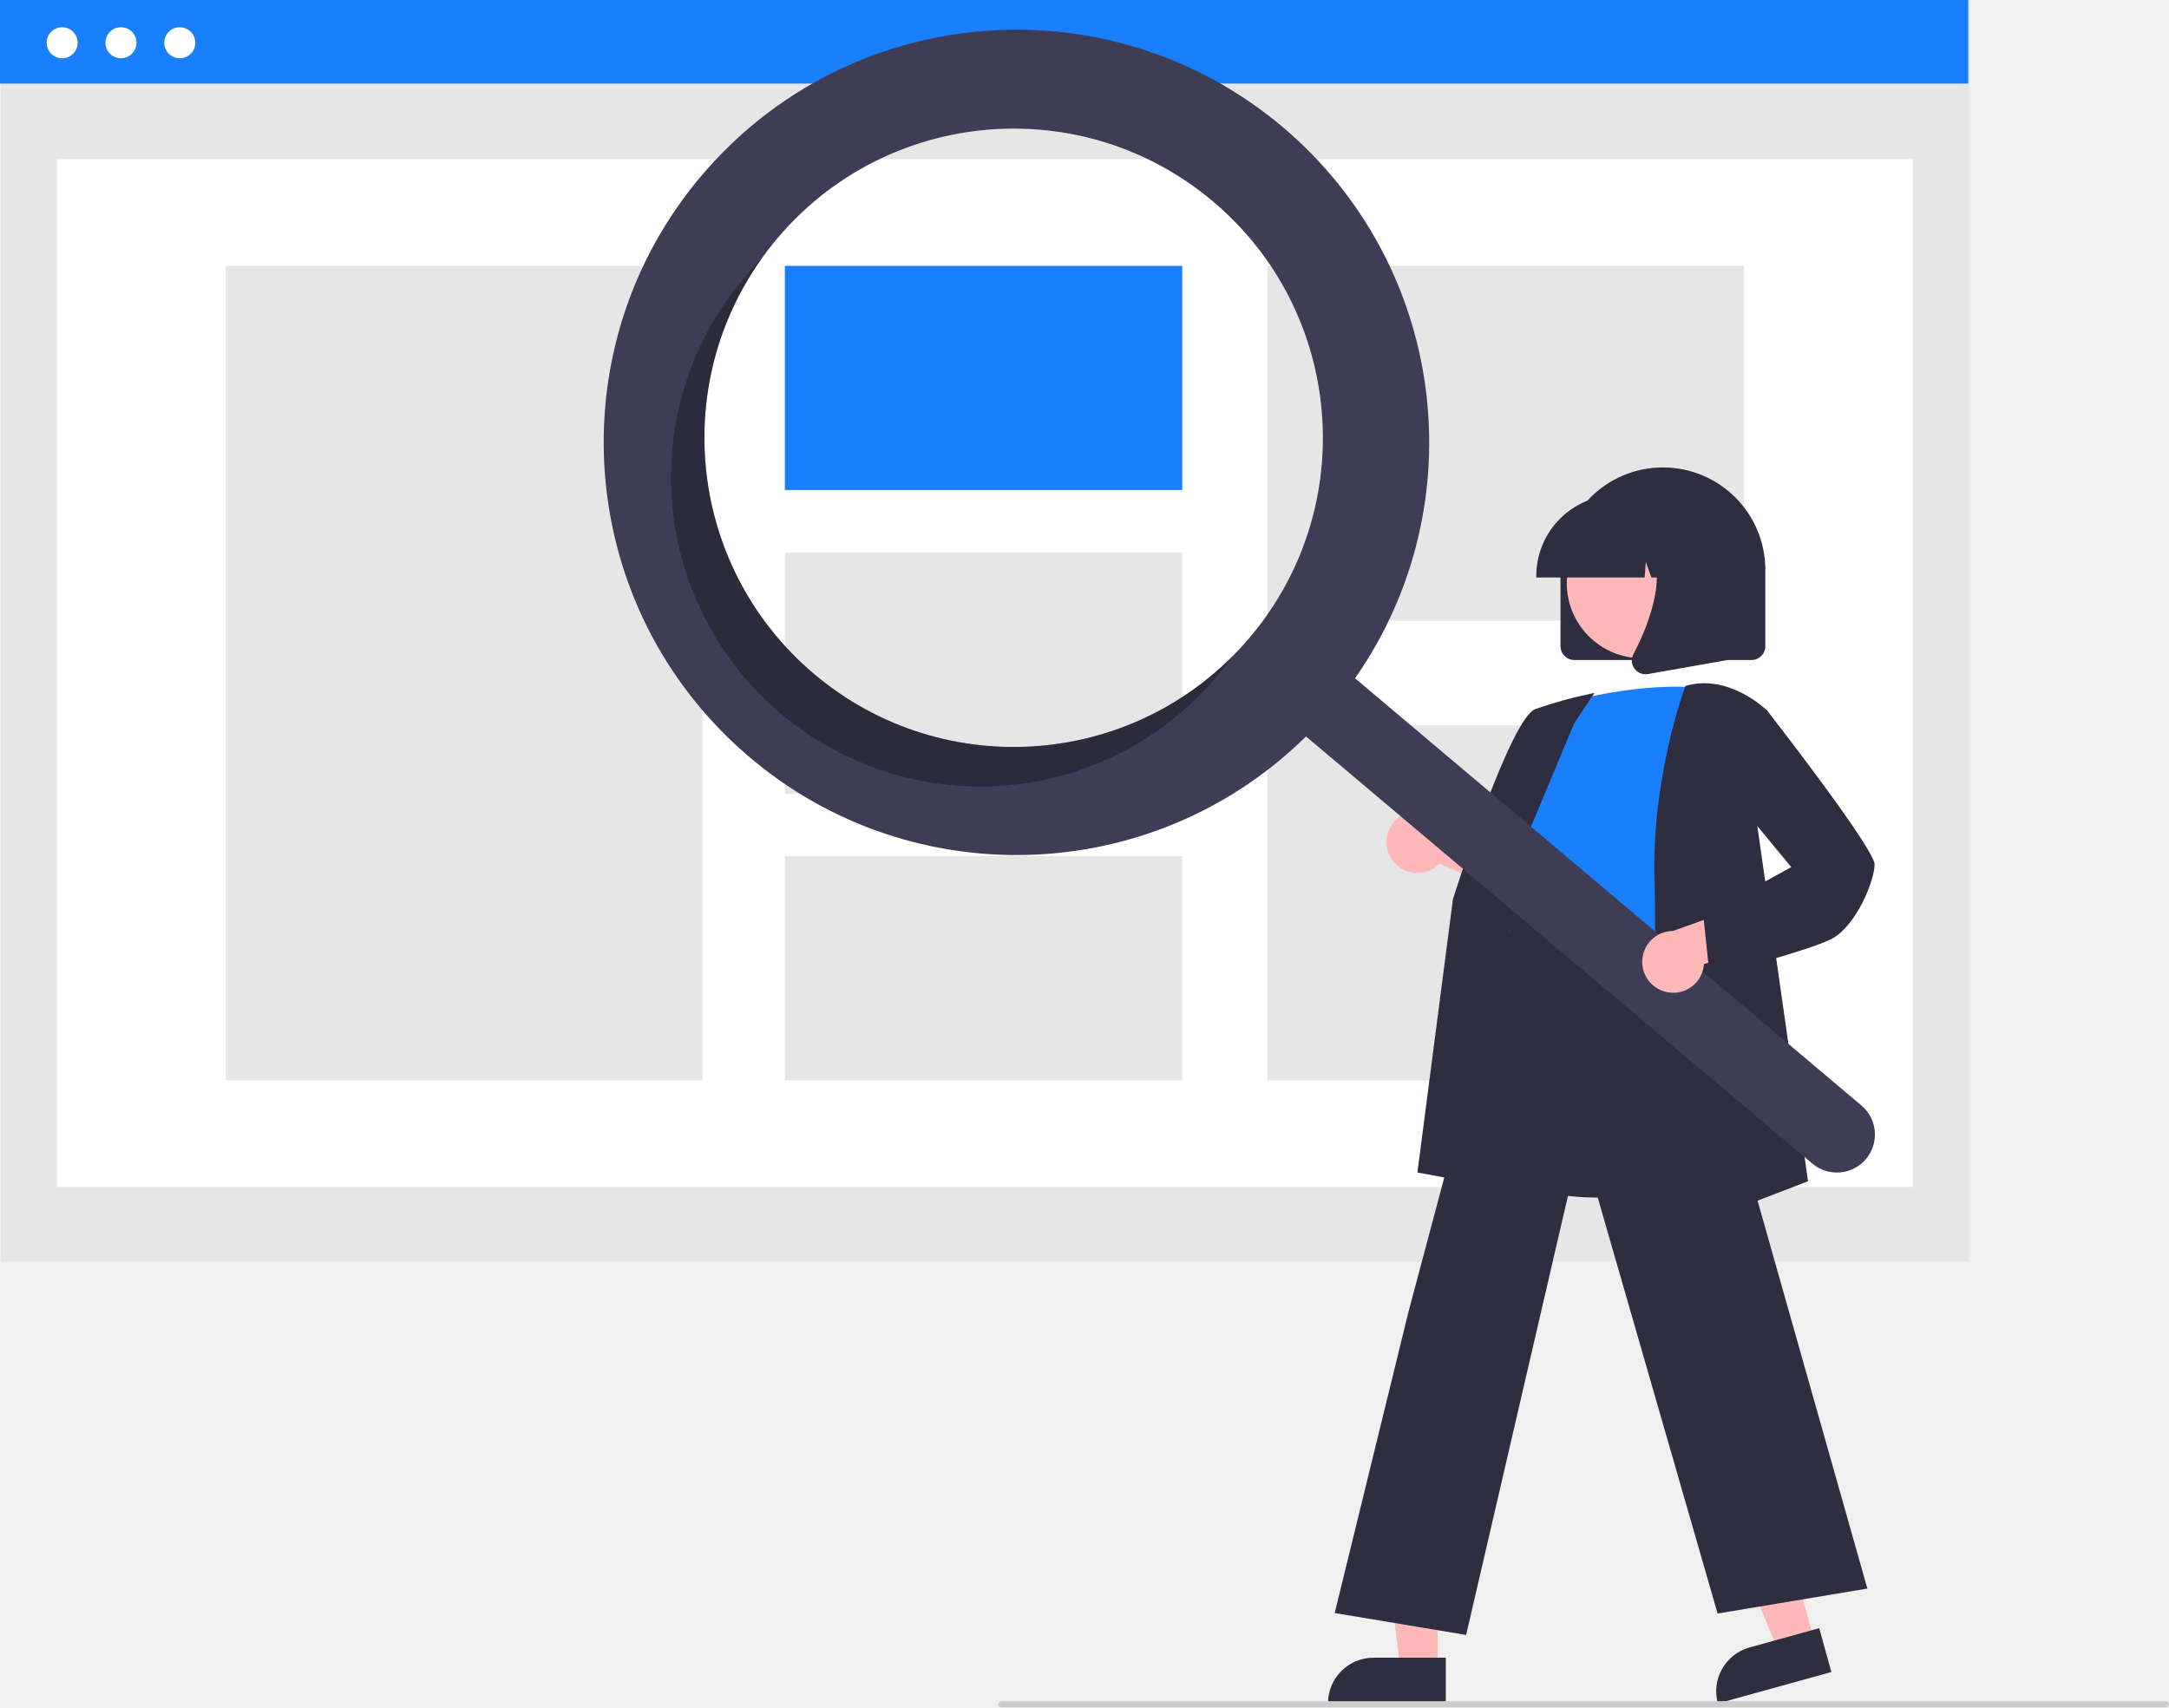
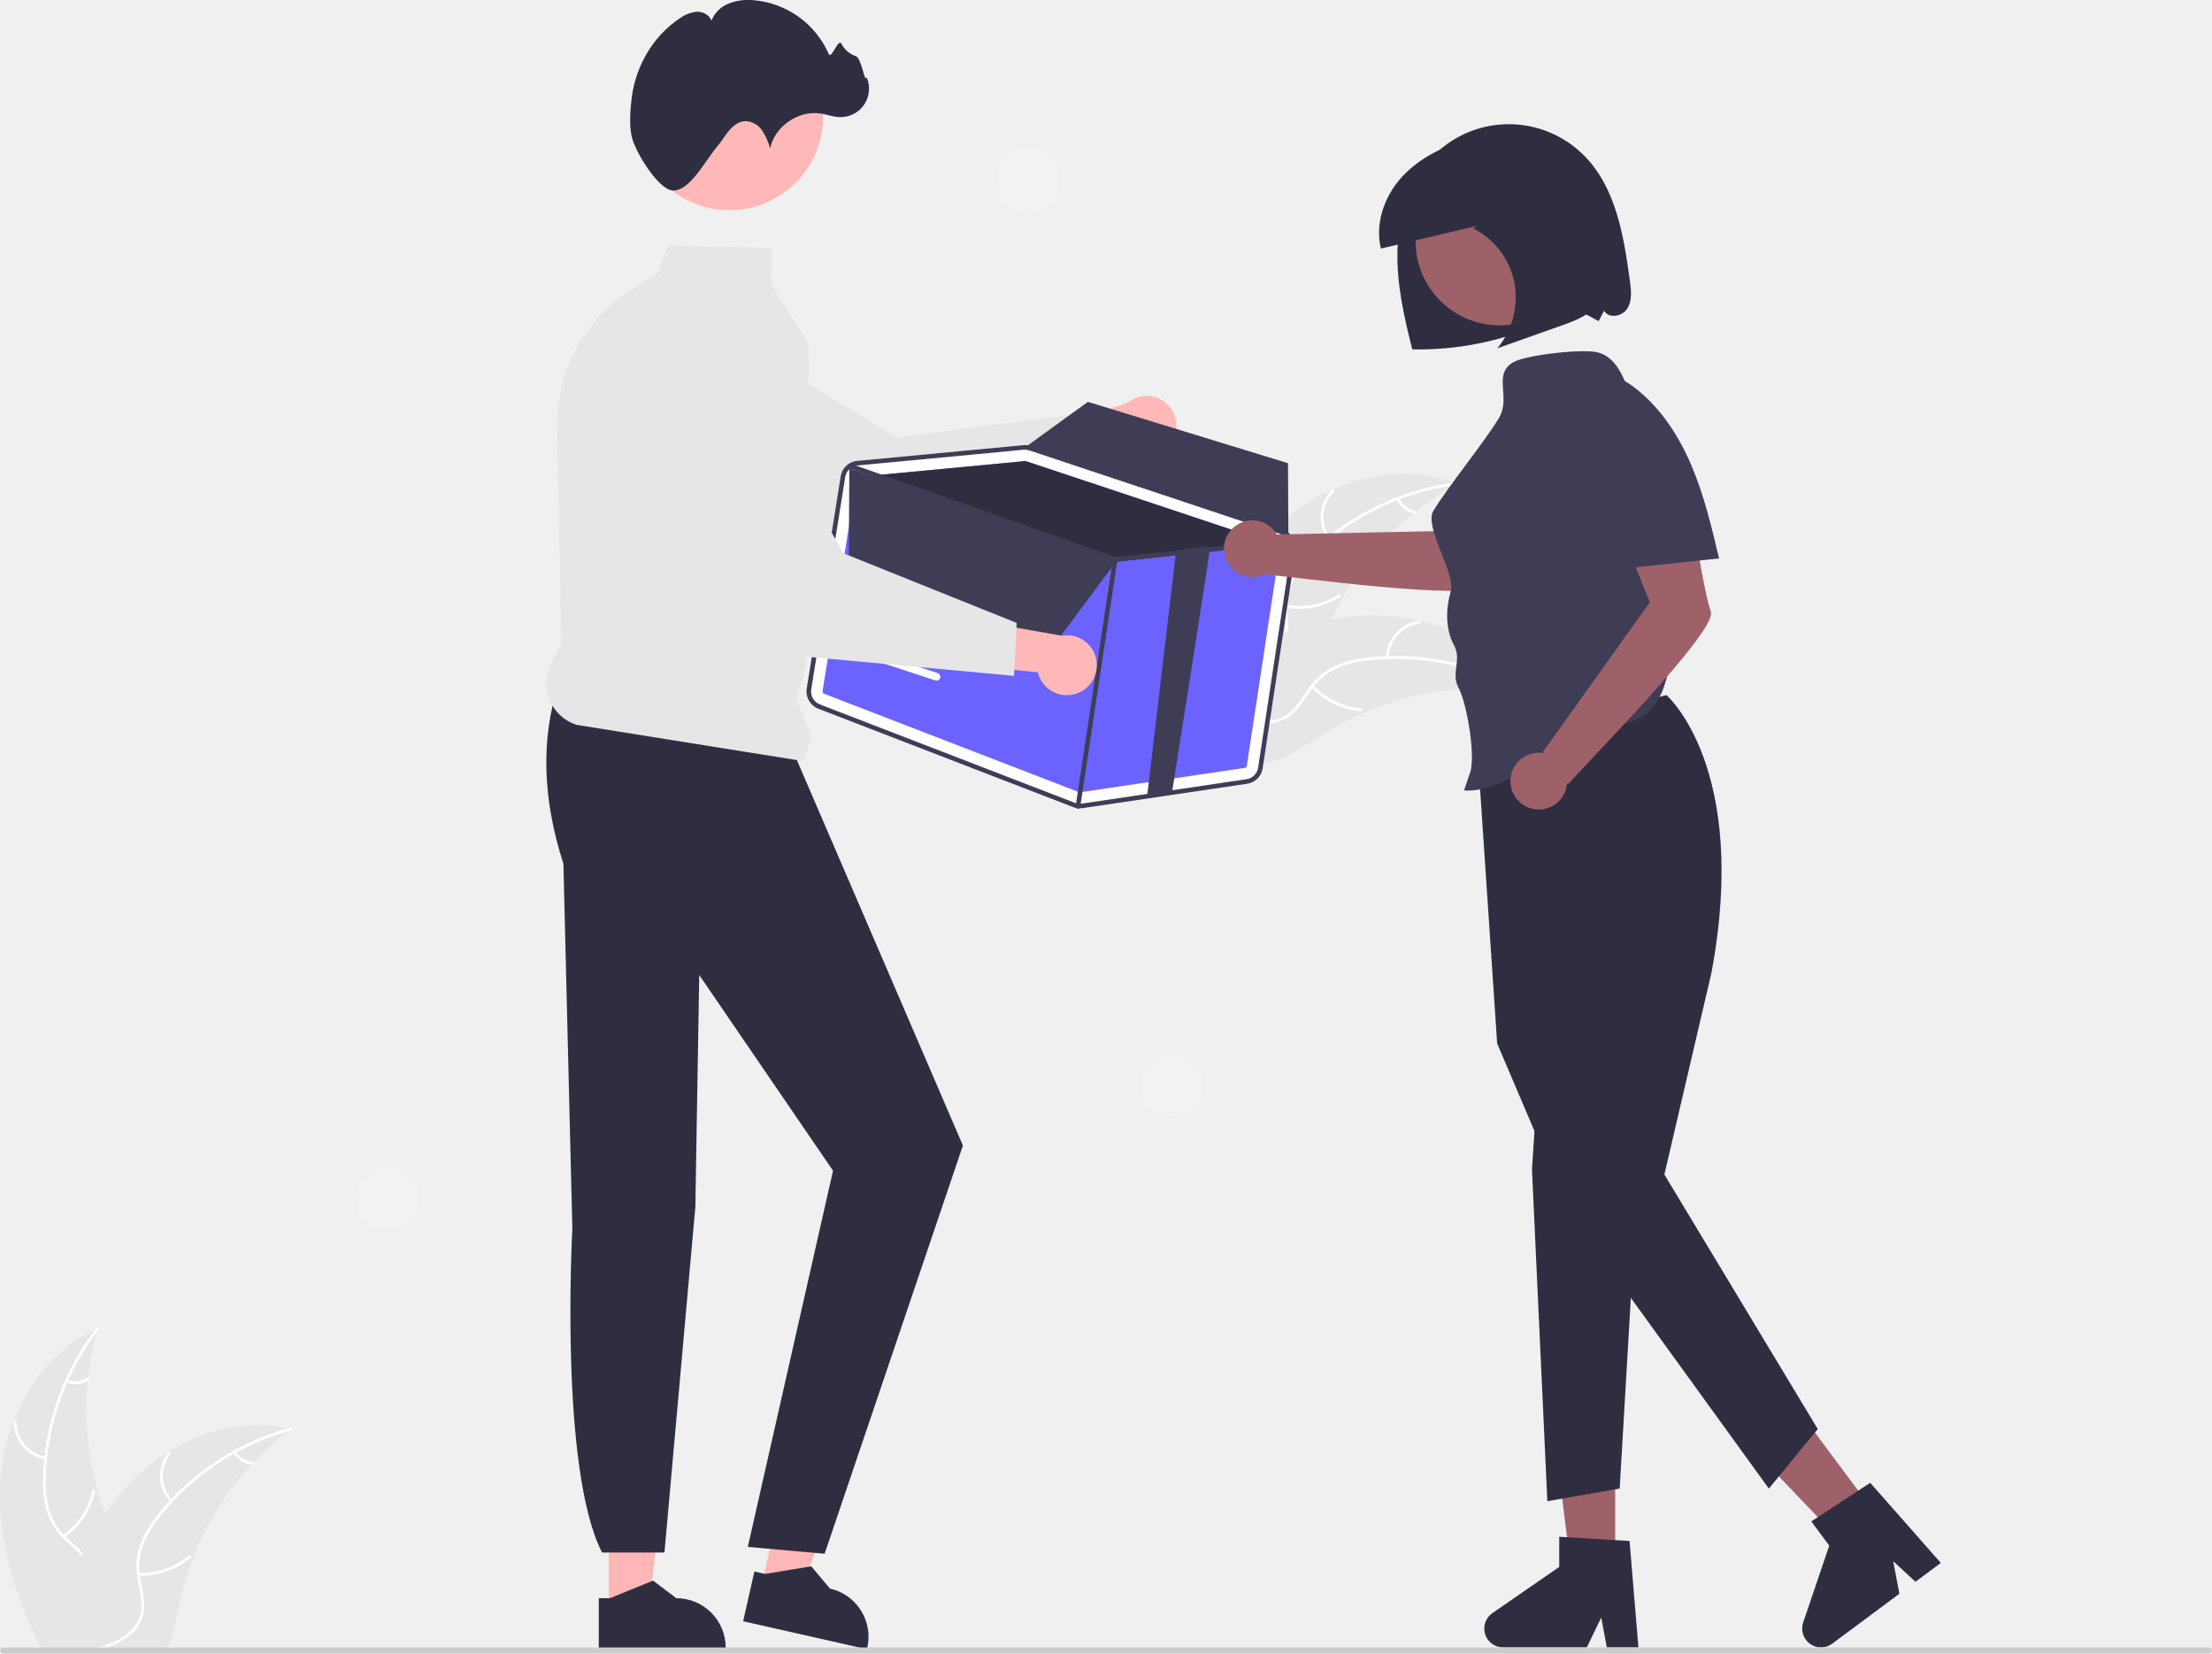
- <svg xmlns="http://www.w3.org/2000/svg" data-name="Layer 1" width="709.533" height="558.594" viewBox="0 0 709.533 558.594">
-   <rect x="0.275" y="0.365" width="643.862" height="412.358" fill="#e6e6e6" />
-   <rect x="18.686" y="52.085" width="607.039" height="336.243" fill="#fff" />
-   <rect width="643.862" height="27.354" fill="#1a7ffd" />
-   <circle cx="20.327" cy="13.985" r="5.07" fill="#fff" />
-   <circle cx="39.571" cy="13.985" r="5.07" fill="#fff" />
-   <circle cx="58.814" cy="13.985" r="5.07" fill="#fff" />
-   <rect x="73.844" y="86.973" width="155.981" height="266.467" fill="#e6e6e6" />
-   <rect x="256.75" y="86.973" width="129.984" height="73.348" fill="#1a7ffd" />
-   <rect x="256.75" y="180.747" width="129.984" height="78.919" fill="#e6e6e6" />
-   <rect x="256.75" y="280.092" width="129.984" height="73.348" fill="#e6e6e6" />
-   <rect x="414.587" y="86.973" width="155.981" height="116.125" fill="#e6e6e6" />
-   <rect x="414.587" y="237.315" width="155.981" height="116.125" fill="#e6e6e6" />
-   <path d="M755.712,382.143v-25a33.5,33.5,0,1,1,67,0v25a4.505,4.505,0,0,1-4.5,4.5h-58A4.505,4.505,0,0,1,755.712,382.143Z" transform="translate(-245.2337 -170.7031)" fill="#2f2e41" />
-   <polygon points="593.514 536.786 581.698 540.056 563.462 496.038 580.901 491.212 593.514 536.786" fill="#ffb8b8" />
-   <path d="M819.385,708.282h23.644a0,0,0,0,1,0,0v14.887a0,0,0,0,1,0,0H804.498a0,0,0,0,1,0,0v0A14.887,14.887,0,0,1,819.385,708.282Z" transform="translate(-406.293 74.94457) rotate(-15.46951)" fill="#2f2e41" />
-   <polygon points="470.328 545.875 458.068 545.875 452.235 498.587 470.33 498.587 470.328 545.875" fill="#ffb8b8" />
-   <path d="M449.311,542.372h23.644a0,0,0,0,1,0,0v14.887a0,0,0,0,1,0,0H434.424a0,0,0,0,1,0,0v0A14.887,14.887,0,0,1,449.311,542.372Z" fill="#2f2e41" />
-   <path d="M700.778,452.301a10.056,10.056,0,0,0,15.392.917l32.59,14.658L745.796,449.545l-30.494-11.109a10.11,10.11,0,0,0-14.524,13.865Z" transform="translate(-245.2337 -170.7031)" fill="#ffb8b8" />
-   <path d="M768.492,562.539c-10.239,0-20.839-1.525-29.749-6.062a38.416,38.416,0,0,1-19.709-23.565c-4.642-14.699,1.211-29.14,6.871-43.105,3.508-8.654,6.821-16.827,7.68-24.884l.3-2.86c1.339-12.848,2.495-23.943,8.897-28.105,3.318-2.157,7.78-2.28,13.641-.377l55.045,17.881-2.024,104.49-.334.112C808.823,556.161,789.418,562.539,768.492,562.539Z" transform="translate(-245.2337 -170.7031)" fill="#2f2e41" />
-   <path d="M755.462,401.051s27-8,48-5c0,0-12,66-8,88s-69.5,8.5-54.5-12.5l5-25s-10-10-1-22Z" transform="translate(-245.2337 -170.7031)" fill="#1a7ffd" />
-   <path d="M742.182,560.558l-33.276-6.239,11.618-89.407c.781-2.496,18.778-59.143,26.952-62.208a139.517,139.517,0,0,1,18.166-5.047l1.184-.237-6.672,10.009-26.564,63.654Z" transform="translate(-245.2337 -170.7031)" fill="#2f2e41" />
-   <path d="M724.843,705.622l-42.995-7.166,24.128-98.524,35.903-134.737.354,2.393c.028.178,3.382,17.78,53.151,9.97l.438-.068.121.426,60.152,212.538-48.99,8.165L762.422,543.551Z" transform="translate(-245.2337 -170.7031)" fill="#2f2e41" />
-   <path d="M784.436,577.29l.027-.756c.03-.84,2.988-84.373,2-117.967-.991-33.709,9.922-62.901,10.032-63.192l.089-.234.241-.069c14.12-4.034,26.369,8.005,26.491,8.127l.172.172-4.021,33.176,17.216,120.642Z" transform="translate(-245.2337 -170.7031)" fill="#2f2e41" />
-   <circle cx="537.095" cy="190.797" r="24.561" fill="#ffb8b8" />
-   <path d="M747.787,359.143a26.53,26.53,0,0,1,26.5-26.5h5a26.53,26.53,0,0,1,26.5,26.5v.5H795.22l-3.604-10.092-.721,10.092h-5.461l-1.818-5.092-.364,5.092H747.787Z" transform="translate(-245.2337 -170.7031)" fill="#2f2e41" />
-   <path d="M779.911,389.454a4.433,4.433,0,0,1-.352-4.707c5.299-10.078,12.717-28.7,2.87-40.185l-.708-.825h28.587V386.658l-25.969,4.582a4.596,4.596,0,0,1-.796.07A4.482,4.482,0,0,1,779.911,389.454Z" transform="translate(-245.2337 -170.7031)" fill="#2f2e41" />
-   <path d="M664.814,212.249a135.02,135.02,0,1,0,7.655,199.403L838.087,551.4a12.442,12.442,0,0,0,16.066-19.003l-.018-.015L688.516,392.634A135.027,135.027,0,0,0,664.814,212.249ZM654.137,379.177a101.158,101.158,0,1,1-12.077-142.548l0,0A101.158,101.158,0,0,1,654.137,379.177Z" transform="translate(-245.2337 -170.7031)" fill="#3f3d56" />
-   <path d="M511.589,391.254a101.163,101.163,0,0,1-17.166-135.989q-2.901,2.922-5.609,6.12A101.158,101.158,0,1,0,643.438,391.856q2.702-3.202,5.089-6.559A101.163,101.163,0,0,1,511.589,391.254Z" transform="translate(-245.2337 -170.7031)" opacity="0.3" style="isolation:isolate" />
-   <path d="M790.214,495.239a10.056,10.056,0,0,0,12.424-9.133l34.433-9.557L823.074,464.346l-30.552,10.947A10.11,10.11,0,0,0,790.214,495.239Z" transform="translate(-245.2337 -170.7031)" fill="#ffb8b8" />
-   <path d="M804.526,490.18,802.43,470.274l28.762-15.869-18.752-22.7L815.5,406.205l7.62-3.266.237.305c3.593,4.62,35.105,45.281,35.105,50.307,0,5.163-6.029,20.323-14.276,24.447-7.956,3.978-37.831,11.709-39.099,12.037Z" transform="translate(-245.2337 -170.7031)" fill="#2f2e41" />
-   <path d="M953.766,729.297h-381a1,1,0,1,1,0-2h381a1,1,0,0,1,0,2Z" transform="translate(-245.2337 -170.7031)" fill="#ccc" />
+ <svg xmlns="http://www.w3.org/2000/svg" data-name="Layer 1" width="862.703" height="644.786" viewBox="0 0 862.703 644.786">
+   <polygon points="629.943 612.644 612.777 612.644 604.608 546.435 629.943 546.435 629.943 612.644" fill="#9e616a" />
+   <path d="M807.651,769.992H795.341l-2.197-11.622-5.628,11.622H754.867A7.339,7.339,0,0,1,750.697,756.614l26.072-18.007v-11.749l27.424,1.637Z" transform="translate(-168.6484 -127.607)" fill="#2f2e41" />
+   <polygon points="731.923 590.981 718.148 601.224 672.085 552.969 692.415 537.851 731.923 590.981" fill="#9e616a" />
+   <path d="M925.588,737.048,915.71,744.393l-8.698-8.015,2.419,12.684-26.199,19.482a7.339,7.339,0,0,1-11.33-8.247l10.177-30.007-7.011-9.428,22.983-15.051Z" transform="translate(-168.6484 -127.607)" fill="#2f2e41" />
+   <path d="M818.576,398.647s32.569,28.138,17.542,108.352l-18.345,78.597,59.829,99.256-19.077,23.208-77.78-107.433-28.185-66.114L744.652,416.843Z" transform="translate(-168.6484 -127.607)" fill="#2f2e41" />
+   <polygon points="599.447 425.746 597.488 456.084 603.483 585.365 631.692 580.452 637.083 488.406 599.447 425.746" fill="#2f2e41" />
+   <polygon points="237.445 628.211 252.796 628.21 260.098 569.001 237.443 569.002 237.445 628.211" fill="#ffb6b6" />
+   <path d="M402.178,750.806l4.321-0,16.869-6.86,9.041,6.859H432.41A19.266,19.266,0,0,1,451.675,770.07v.626l-49.497.002Z" transform="translate(-168.6484 -127.607)" fill="#2f2e41" />
+   <polygon points="296.932 618.538 311.905 621.918 332.071 565.772 309.972 560.782 296.932 618.538" fill="#ffb6b6" />
+   <path d="M462.865,740.393l4.215.952,17.966-2.976,7.308,8.682.001 0a19.266,19.266,0,0,1,14.549,23.036l-.138.611L458.484,759.797Z" transform="translate(-168.6484 -127.607)" fill="#2f2e41" />
+   <path d="M386.652,393.843c-7.197,21.706-6.436,45.268,1.73,70.556l3.491,142.378S386.671,700.146,403.454,733.002h24.34l12.051-134.751,1.513-90.446,52.182,76.306L460.305,730.799l29.957,2.678,53.934-159.191L477.652,419.843Z" transform="translate(-168.6484 -127.607)" fill="#2f2e41" />
+   <path d="M667.346,332.015c18.617-16.777,46.309-25.212,69.537-15.805a115.466,115.466,0,0,0-51.888,59.935c-3.698,9.838-6.786,21.166-15.882,26.433-5.659,3.278-12.7,3.438-19.046,1.856-6.346-1.582-12.162-4.754-17.899-7.894l-1.632-.037C637.864,372.537,648.729,348.791,667.346,332.015Z" transform="translate(-168.6484 -127.607)" fill="#e6e6e6" />
+   <path d="M736.753,316.719A98.692,98.692,0,0,0,681.847,342.65a42.5,42.5,0,0,0-8.345,10.377,24.376,24.376,0,0,0-2.818,12.516c.101,4.058.673,8.198-.214,12.21a14.925,14.925,0,0,1-7.425,9.689c-4.546,2.613-9.759,3.437-14.886,4.065-5.692.698-11.615,1.332-16.542,4.525-.597.387-1.162-.562-.566-.948,8.572-5.555,19.42-3.534,28.637-7.241,4.301-1.73,8.107-4.766,9.454-9.357,1.178-4.015.591-8.284.454-12.392a26.011,26.011,0,0,1,2.299-12.34,39.29,39.29,0,0,1,7.916-10.659,95.749,95.749,0,0,1,24.333-17.42A100.443,100.443,0,0,1,736.743,315.615c.703-.091.709,1.015.01,1.105Z" transform="translate(-168.6484 -127.607)" fill="#fff" />
+   <path d="M686.447,337.791a14.807,14.807,0,0,1,1.632-19.104c.506-.499,1.305.265.798.764a13.711,13.711,0,0,0-1.482,17.774c.415.577-.536,1.14-.948.566Z" transform="translate(-168.6484 -127.607)" fill="#fff" />
+   <path d="M670.362,363.491a28.539,28.539,0,0,0,20.394-4.083c.598-.385,1.164.564.566.948a29.685,29.685,0,0,1-21.23,4.206c-.701-.126-.427-1.197.27-1.071Z" transform="translate(-168.6484 -127.607)" fill="#fff" />
+   <path d="M714.447,321.948a8.381,8.381,0,0,0,6.269,4.894c.702.117.427,1.188-.27,1.071a9.392,9.392,0,0,1-6.947-5.399.571.571,0,0,1,.191-.757.555.555,0,0,1,.757.191Z" transform="translate(-168.6484 -127.607)" fill="#fff" />
+   <path d="M762.461,397.115c-.44-.061-.881-.122-1.328-.176a110.379,110.379,0,0,0-17.882-.908c-.462.007-.931.021-1.392.041a116.365,116.365,0,0,0-41.75,9.61,113.005,113.005,0,0,0-15.163,8.056c-6.688,4.234-13.602,9.358-21.078,11.085a19.386,19.386,0,0,1-2.362.421l-30.889-26.745c-.04-.096-.086-.185-.126-.282l-1.282-1.011c.239-.176.49-.353.729-.528.138-.102.283-.199.421-.301.094-.066.189-.133.27-.198.031-.022.063-.044.088-.059.081-.065.164-.117.239-.176q2.103-1.49,4.235-2.955c.006-.007.006-.007.019-.008a166.157,166.157,0,0,1,34.601-18.599c.367-.139.739-.285,1.12-.411a107.831,107.831,0,0,1,16.939-4.767,95.329,95.329,0,0,1,9.553-1.334,79.272,79.272,0,0,1,24.723,1.752c16.143,3.743,30.91,12.608,39.656,26.433C762.027,396.406,762.244,396.754,762.461,397.115Z" transform="translate(-168.6484 -127.607)" fill="#e6e6e6" />
+   <path d="M762.052,397.446a98.692,98.692,0,0,0-59.452-12.353A42.5,42.5,0,0,0,689.69,388.354a24.376,24.376,0,0,0-9.785,8.297c-2.363,3.301-4.398,6.951-7.522,9.62a14.925,14.925,0,0,1-11.761,3.266c-5.203-.651-9.862-3.132-14.333-5.717-4.965-2.87-10.076-5.93-15.932-6.347-.71-.051-.59-1.149.119-1.098,10.189.726,17.633,8.871,27.225,11.46,4.476,1.208,9.343,1.075,13.182-1.779,3.358-2.496,5.459-6.258,7.823-9.621a26.011,26.011,0,0,1,9.265-8.469,39.29,39.29,0,0,1,12.738-3.745,95.749,95.749,0,0,1,29.917.742,100.443,100.443,0,0,1,32.085,11.596c.616.351-.045,1.237-.657.888Z" transform="translate(-168.6484 -127.607)" fill="#fff" />
+   <path d="M709.199,383.983a14.807,14.807,0,0,1,12.805-14.271c.705-.093.883.997.177,1.091a13.711,13.711,0,0,0-11.884,13.299c-.016.711-1.114.588-1.098-.119Z" transform="translate(-168.6484 -127.607)" fill="#fff" />
+   <path d="M680.883,394.819a28.539,28.539,0,0,0,18.742,9.018c.709.053.59,1.151-.119,1.098a29.685,29.685,0,0,1-19.483-9.424c-.484-.523.38-1.212.861-.692Z" transform="translate(-168.6484 -127.607)" fill="#fff" />
+   <path d="M741.094,388.191a8.381,8.381,0,0,0,2.058,7.682c.49.516-.374,1.205-.861.692a9.392,9.392,0,0,1-2.296-8.493.571.571,0,0,1,.609-.49.555.555,0,0,1,.49.609Z" transform="translate(-168.6484 -127.607)" fill="#fff" />
+   <path d="M219.922,754.743c-1.45,5.44-5.26,9.97-9.86,13.27-.75.54-1.52,1.04-2.3,1.51-.24.14-.48.29-.73.42q-.405.24-.81.45h-21.63c-.39-.79-.77-1.59-1.15-2.38-9.27-19.48-15.78-40.5-14.67-61.91a79.254,79.254,0,0,1,5.17-24.25c5.94-15.47,16.78-28.86,31.69-35.6.37-.17.76-.34,1.14-.5-.12.43-.24.85-.36,1.28a110.785,110.785,0,0,0-3.38,17.59c-.06.46-.11.92-.15,1.39a116.054,116.054,0,0,0,3.72,42.69c.01.03.02.07.03.1q1.275,4.605,2.96,9.07c.88,2.35,1.83,4.67,2.87,6.95C216.802,734.393,222.622,744.593,219.922,754.743Z" transform="translate(-168.6484 -127.607)" fill="#e6e6e6" />
+   <path d="M207.042,646.203c-.21.28-.42.55-.63.83a98.129,98.129,0,0,0-11.12,18.76c-.16.33-.31.66-.44,1a97.814,97.814,0,0,0-7.82,29.24,1.49,1.49,0,0,0-.02.21c-.25,2.36-.4,4.74-.46,7.12a42.48,42.48,0,0,0,1.43,13.24,23.769,23.769,0,0,0,5.46,9.42c.25.27.5.54.77.8.2.21.42.42.63.62,2.02,1.93,4.23,3.72,6.13,5.79a21.432,21.432,0,0,1,2.35,3,14.904,14.904,0,0,1,1.6,12.1c-1.36,5.06-4.47,9.33-7.65,13.4-1.59,2.04-3.23,4.1-4.65,6.28-.52.78-1,1.57-1.44,2.38h-1.26c.42-.81.88-1.6,1.38-2.38,3.65-5.75,8.84-10.69,11.53-17.02,1.82-4.27,2.37-9.11.07-13.3a17.682,17.682,0,0,0-2.43-3.38c-1.83-2.07-4.02-3.84-6.01-5.71-.5-.47-.99-.95-1.46-1.45a24.964,24.964,0,0,1-5.64-8.9,39.23,39.23,0,0,1-1.94-13.13c0-2.84.15-5.7.43-8.54.03-.36.07-.73.11-1.1a100.767,100.767,0,0,1,19.67-49.23c.2-.28.41-.55.62-.82C206.682,644.873,207.472,645.653,207.042,646.203Z" transform="translate(-168.6484 -127.607)" fill="#fff" />
+   <path d="M186.365,696.678a14.807,14.807,0,0,1-12.354-14.663.553.553,0,0,1,1.105-.024,13.711,13.711,0,0,0,11.52,13.616c.701.114.427,1.185-.27,1.071Z" transform="translate(-168.6484 -127.607)" fill="#fff" />
+   <path d="M193.164,726.224a28.539,28.539,0,0,0,11.533-17.308c.151-.695,1.222-.424,1.071.27a29.685,29.685,0,0,1-12.038,17.986c-.585.406-1.148-.544-.566-.948Z" transform="translate(-168.6484 -127.607)" fill="#fff" />
+   <path d="M194.961,665.676a8.381,8.381,0,0,0,7.893-.972c.579-.414,1.142.538.566.948a9.392,9.392,0,0,1-8.73,1.094.571.571,0,0,1-.4-.671.555.555,0,0,1,.671-.4Z" transform="translate(-168.6484 -127.607)" fill="#fff" />
+   <path d="M282.062,684.873c-.35.27-.71.54-1.06.82a110.362,110.362,0,0,0-13.29,12c-.32.33-.64.67-.95,1.01l-.01.01a116.347,116.347,0,0,0-22.66,36.14l-.03.09c-.01.03-.02.05-.03.08a114.443,114.443,0,0,0-5.03,16.42c-1.22,5.46-2.22,11.31-4.13,16.57-.29.81-.61,1.61-.95,2.38h-44.46c.15-.79.31-1.59.47-2.38a160.302,160.302,0,0,1,10.54-33.7c.16-.36.32-.72.5-1.08a108.305,108.305,0,0,1,8.61-15.35.01.01,0,0,1,.01-.01,94.956,94.956,0,0,1,5.8-7.69,79.119,79.119,0,0,1,18.72-16.24c.04-.03.09-.05.13-.08,14.04-8.71,30.68-12.86,46.59-9.27h.01C281.252,684.683,281.652,684.773,282.062,684.873Z" transform="translate(-168.6484 -127.607)" fill="#e6e6e6" />
+   <path d="M282.012,685.403c-.34.09-.68.19-1.01.29a98.589,98.589,0,0,0-20.17,8.27c-.32.17-.64.35-.96.53a98.255,98.255,0,0,0-23.79,18.59.035.035,0,0,0-.01.02c-.08.08-.17.17-.24.25-1.6,1.72-3.14,3.51-4.6,5.35a42.769,42.769,0,0,0-6.82,11.43,23.674,23.674,0,0,0-1.31,10.81c.03.37.08.73.13,1.1.04.29.08.58.13.88.66,4.01,1.8,8.03,1.48,12.12a14.909,14.909,0,0,1-6.01,10.63,23.794,23.794,0,0,1-3.68,2.34,36.852,36.852,0,0,1-5.77,2.38h-3.93c.53-.15,1.05-.3,1.58-.45a48.212,48.212,0,0,0,5.53-1.93,26.912,26.912,0,0,0,3-1.48c4.02-2.31,7.37-5.85,8.07-10.58.61-4.14-.57-8.28-1.27-12.33-.12-.7-.23-1.39-.29-2.08a24.439,24.439,0,0,1,.85-10.46,39.062,39.062,0,0,1,6.36-11.66,83.355,83.355,0,0,1,5.48-6.55q.36-.405.75-.81a100.901,100.901,0,0,1,24.21-18.73h.01a99.288,99.288,0,0,1,21.1-8.74h.01c.33-.1.67-.2,1-.29C282.532,684.123,282.692,685.213,282.012,685.403Z" transform="translate(-168.6484 -127.607)" fill="#fff" />
+   <path d="M235.116,713.252a14.807,14.807,0,0,1-1.036-19.145c.432-.564,1.329.081.896.646A13.711,13.711,0,0,0,235.977,712.56c.491.514-.372,1.203-.861.692Z" transform="translate(-168.6484 -127.607)" fill="#fff" />
+   <path d="M222.755,740.937a28.539,28.539,0,0,0,19.629-6.876c.539-.464,1.231.397.692.861a29.685,29.685,0,0,1-20.441,7.113c-.712-.028-.589-1.126.119-1.098Z" transform="translate(-168.6484 -127.607)" fill="#fff" />
+   <path d="M260.644,693.674a8.381,8.381,0,0,0,6.888,3.977c.712.019.588,1.117-.119,1.098a9.392,9.392,0,0,1-7.629-4.382.571.571,0,0,1,.084-.776.555.555,0,0,1,.776.084Z" transform="translate(-168.6484 -127.607)" fill="#fff" />
+   <path d="M625.031,300.737a11.599,11.599,0,0,1-17.767.838l-37.8,16.44,3.682-21.102,35.331-12.377a11.662,11.662,0,0,1,16.554,16.201Z" transform="translate(-168.6484 -127.607)" fill="#ffb8b8" />
+   <path d="M599.806,307.325l-87.798,39.108-.188-.067-100.067-35.659a32.96,32.96,0,0,1-14.782-42.756h0a32.924,32.924,0,0,1,46.987-14.637l74.469,44.859,72.211-9.359Z" transform="translate(-168.6484 -127.607)" fill="#e6e6e6" />
+   <path d="M1031.352,771.203a1.187,1.187,0,0,1-1.19,1.19h-860.29a1.19,1.19,0,0,1,0-2.38h860.29A1.187,1.187,0,0,1,1031.352,771.203Z" transform="translate(-168.6484 -127.607)" fill="#ccc" />
+   <path d="M481.992,424.404l-88.506-14.157a16.893,16.893,0,0,1-9.956-23.646l4.014-8.028-1.559-84.347A62.482,62.482,0,0,1,416.322,239.572l8.631-5.161,4.362-11.077,40.22.981.117,14.527,14.404,22.968-0.0.095-.904,125.014-3.97,12.901,6.002,15.006Z" transform="translate(-168.6484 -127.607)" fill="#e6e6e6" />
+   <circle cx="284.459" cy="45.41" r="36.544" fill="#ffb8b8" />
+   <path d="M415.054,180.984c-1.09-4.592-.59-11.053.026-15.677,1.615-12.121,8.346-23.645,18.573-30.47a13.38,13.38,0,0,1,6.665-2.648c2.419-.101,5.042,1.194,5.785,3.499a11.993,11.993,0,0,1,6.766-6.709,21.136,21.136,0,0,1,9.631-1.297,35.197,35.197,0,0,1,29.363,20.989c.976,2.319,3.702-6.246,4.939-4.055a9.741,9.741,0,0,0,5.524,4.853c2.423.676,3.408,10.66,4.361,8.332a11.098,11.098,0,0,1-10.611,15.475c-2.466-.092-4.825-.999-7.262-1.39-8.715-1.396-17.96,4.923-19.823,13.551a23.987,23.987,0,0,0-3.156-7.021,8.119,8.119,0,0,0-6.513-3.579c-2.48.093-4.659,1.714-6.268,3.603s-2.817,4.093-4.438,5.972c-4.755,5.513-11.187,18.37-17.965,17.432C425.303,201.103,416.542,187.253,415.054,180.984Z" transform="translate(-168.6484 -127.607)" fill="#2f2e41" />
+   <path d="M674.012,342.148a7.133,7.133,0,0,0-4.807-7.854l-98.413-32.777a7.132,7.132,0,0,0-2.933-.337l-24.667,2.333-14.154,1.343-26.119,2.468a7.155,7.155,0,0,0-6.384,5.99l-13.261,82.838a7.186,7.186,0,0,0,4.484,7.796l99.44,38.384a6.947,6.947,0,0,0,1.446.388,7.136,7.136,0,0,0,2.176.016l64.255-9.523a7.121,7.121,0,0,0,6.023-5.999Z" transform="translate(-168.6484 -127.607)" fill="#fff" />
+   <path d="M490.013,398.11l99.44,38.382a.897.897,0,0,0,.457.054l64.247-9.522a.883.883,0,0,0,.755-.752l12.92-85.067a.905.905,0,0,0-.599-.982l-.662-.224-97.758-32.546a.678.678,0,0,0-.137-.033.887.887,0,0,0-.23-.012l-60.164,5.693-4.774.448a.903.903,0,0,0-.795.748l-13.259,82.834A.897.897,0,0,0,490.013,398.11Z" transform="translate(-168.6484 -127.607)" fill="#6c63ff" />
+   <path d="M508.282,313.102l60.164-5.693a.887.887,0,0,1,.23.012.678.678,0,0,1,.137.033l97.758,32.546-25.787,2.73-9.65,1.017-27.46,2.901a1.939,1.939,0,0,1-.241-.003c-.049-.015-.098-.029-.156-.045Z" transform="translate(-168.6484 -127.607)" fill="#2f2e41" />
+   <path d="M487.758,403.952l99.44,38.382a6.722,6.722,0,0,0,1.45.38,7.224,7.224,0,0,0,2.177.027l64.247-9.522a7.135,7.135,0,0,0,6.028-6.004l12.91-85.068a7.19,7.19,0,0,0-.418-3.717c-.065-.157-.131-.314-.207-.462a6.99,6.99,0,0,0-2.264-2.698,7.138,7.138,0,0,0-1.916-.977l-.117-.041-98.292-32.738a8.955,8.955,0,0,0-1.227-.298,7.086,7.086,0,0,0-1.715-.033l-24.663,2.325-14.153,1.35L502.917,307.326a7.092,7.092,0,0,0-3.019.997,1.329,1.329,0,0,0-.202.121,1.192,1.192,0,0,0-.13.098,7.148,7.148,0,0,0-3.027,4.764l-13.27,82.843A7.194,7.194,0,0,0,487.758,403.952Zm10.542-90.357a5.3,5.3,0,0,1,1.27-2.671,4.651,4.651,0,0,1,.676-.659,5.317,5.317,0,0,1,2.324-1.084,4.059,4.059,0,0,1,.509-.072l43.985-4.155,20.965-1.995c.142-.017.273-.014.404-.022a5.007,5.007,0,0,1,.948.07,4.145,4.145,0,0,1,.845.201l98.408,32.779c.078.028.146.054.223.082a5.218,5.218,0,0,1,2.273,1.654,5.259,5.259,0,0,1,1.121,4.145l-12.921,85.077a5.349,5.349,0,0,1-4.509,4.502l-64.257,9.521a5.413,5.413,0,0,1-2.723-.31l-99.441-38.372a5.402,5.402,0,0,1-3.359-5.846Z" transform="translate(-168.6484 -127.607)" fill="#3f3d56" />
+   <path d="M499.352,308.994a.877.877,0,0,1,.268-.386,1.051,1.051,0,0,1,.129-.088c.042-.016.084-.042.126-.058a.873.873,0,0,1,.624-.011l2.07.73,101.116,35.669,23.665-2.5,13.243-1.397,28.029-2.967,2.506-.263.487-.054a.904.904,0,0,1,.952.654.739.739,0,0,1,.026.143.893.893,0,0,1-.55.922.988.988,0,0,1-.248.067l-3.409.357-27.603,2.918-9.65,1.017-27.46,2.901a1.939,1.939,0,0,1-.241-.003c-.049-.015-.098-.029-.156-.045L500.245,310.265l-.35-.124a.67.67,0,0,1-.219-.121A.91.91,0,0,1,499.352,308.994Z" transform="translate(-168.6484 -127.607)" fill="#3f3d56" />
+   <path d="M588.919,442.975a.894.894,0,0,1-.743-1.016l14.517-96.334a.894.894,0,0,1,1.017-.751l.008.001a.894.894,0,0,1,.743,1.016l-14.517,96.334a.894.894,0,0,1-1.017.751Z" transform="translate(-168.6484 -127.607)" fill="#3f3d56" />
+   <path d="M625.716,436.863l-9.655,1.019,11.293-95.535s12.895-2.335,13.24-1.398C640.806,341.508,625.808,436.251,625.716,436.863Z" transform="translate(-168.6484 -127.607)" fill="#3f3d56" />
+   <polygon points="331.25 182.533 330.99 226.1 408.116 255.488 435.813 218.284 331.25 182.533" fill="#3f3d56" />
+   <path d="M671.131,337.725a5.301,5.301,0,0,0-2.497-1.737l-98.406-32.778a5.106,5.106,0,0,0-.848-.207,5.009,5.009,0,0,0-.951-.071l.16-.997.985-.713,23.368-16.919,78.041,23.917.135,27.052Z" transform="translate(-168.6484 -127.607)" fill="#3f3d56" />
+   <path d="M503.829,380.08a1.513,1.513,0,0,1,.326.068l30.194,9.917a1.5,1.5,0,0,1-.936,2.851l-30.194-9.917a1.5,1.5,0,0,1,.61-2.919Z" transform="translate(-168.6484 -127.607)" fill="#fff" />
+   <circle cx="457.003" cy="423.236" r="12" fill="#f2f2f2" />
+   <circle cx="151.003" cy="467.236" r="12" fill="#f2f2f2" />
+   <circle cx="401.003" cy="70.236" r="12" fill="#f2f2f2" />
+   <path d="M589.34,397.729A11.599,11.599,0,0,1,573.433,389.771L532.421,385.628l13.53-16.606,36.871,6.481a11.662,11.662,0,0,1,6.518,22.226Z" transform="translate(-168.6484 -127.607)" fill="#ffb8b8" />
+   <path d="M564.115,391.141l-95.708-8.818-.131-.151L398.425,302.135a32.96,32.96,0,0,1,8.013-44.523h0a32.924,32.924,0,0,1,48.144,10.209l43.022,75.544,67.565,27.147Z" transform="translate(-168.6484 -127.607)" fill="#e6e6e6" />
+   <path d="M804.339,237.224c-2.377-17.434-5.358-36.152-17.654-48.737a41.35,41.35,0,0,0-59.744.618c-8.951,9.549-12.904,22.957-13.265,36.04s2.552,26.021,5.784,38.703a119.29,119.29,0,0,0,49.786-9.799c3.926-1.704,7.789-3.631,11.937-4.686,4.148-1.056,7.105,1.601,10.963,3.453l2.118-4.055c1.734,3.227,7.102,2.27,9.05-.832C805.26,244.826,804.834,240.853,804.339,237.224Z" transform="translate(-168.6484 -127.607)" fill="#2f2e41" />
+   <path d="M736.532,334.532l-69.876,1.494a11.055,11.055,0,1,0-4.94,15.574c9.268.527,81.772,10.817,86.097,4.185,4.39-6.731,27.824-30.486,27.824-30.486l-18.013-25.644Z" transform="translate(-168.6484 -127.607)" fill="#9e616a" />
+   <circle cx="584.911" cy="94.035" r="32.83" fill="#9e616a" />
+   <path d="M599.361,299.184" transform="translate(-168.6484 -127.607)" fill="#6c63ff" />
+   <path d="M806.142,284.811c-3.869-7.7-5.749-17.212-13.997-19.708-5.57-1.686-28.097.84-33.173,3.686-8.444,4.733-.792,13.602-5.773,21.902-5.415,9.023-20.132,27.13-25.547,36.152-3.723,6.203,8.817,24.409,6.804,31.358-2.013,6.948-2.11,14.747,1.32,21.117,3.069,5.701-1.371,10.745,1.715,16.437,3.21,5.92,7.148,28.053,4.161,34.088l-2,6c19.847,1.166,36.535-22.544,56.258-25.042,4.899-.62,9.986-1.431,14.023-4.274,5.946-4.189,8.297-11.789,9.766-18.913A159.326,159.326,0,0,0,806.142,284.811Z" transform="translate(-168.6484 -127.607)" fill="#3f3d56" />
+   <path d="M835.898,366.112c-2.764-7.546-7.769-40.537-7.769-40.537l-31.324-.918,15.314,37.772-41.79,58.503s.077.129.218.358a11.052,11.052,0,1,0,9.27,11.745.763.763,0,0,0,.958-.164C785.425,427.035,838.662,373.658,835.898,366.112Z" transform="translate(-168.6484 -127.607)" fill="#9e616a" />
+   <path d="M839.083,345.277c-2.875-12.135-5.772-24.335-10.619-35.826s-11.787-22.343-21.547-30.105c-3.12-2.482-6.609-4.672-10.521-5.444-3.911-.772-8.32.092-11.067,2.981-4.396,4.624-3.073,12.045-1.461,18.218Q791,322.402,798.131,349.703q20.594-2.183,41.188-4.366Z" transform="translate(-168.6484 -127.607)" fill="#3f3d56" />
+   <path d="M793.787,226.196c-1.209-7.942-2.472-15.95-5.312-23.429-2.84-7.478-7.419-14.482-13.986-18.719-10.399-6.707-23.862-5.414-35.521-1.555-9.016,2.984-17.818,7.519-24.176,14.809-6.358,7.291-9.93,17.694-7.564,27.227q18.655-4.407,37.309-8.815l-1.361.962a30.038,30.038,0,0,1,16.031,20.893,31.122,31.122,0,0,1-6.566,25.848q12.722-4.513,25.445-9.026c5.235-1.857,10.838-3.997,13.943-8.76C795.627,240.107,794.791,232.787,793.787,226.196Z" transform="translate(-168.6484 -127.607)" fill="#2f2e41" />
</svg>
